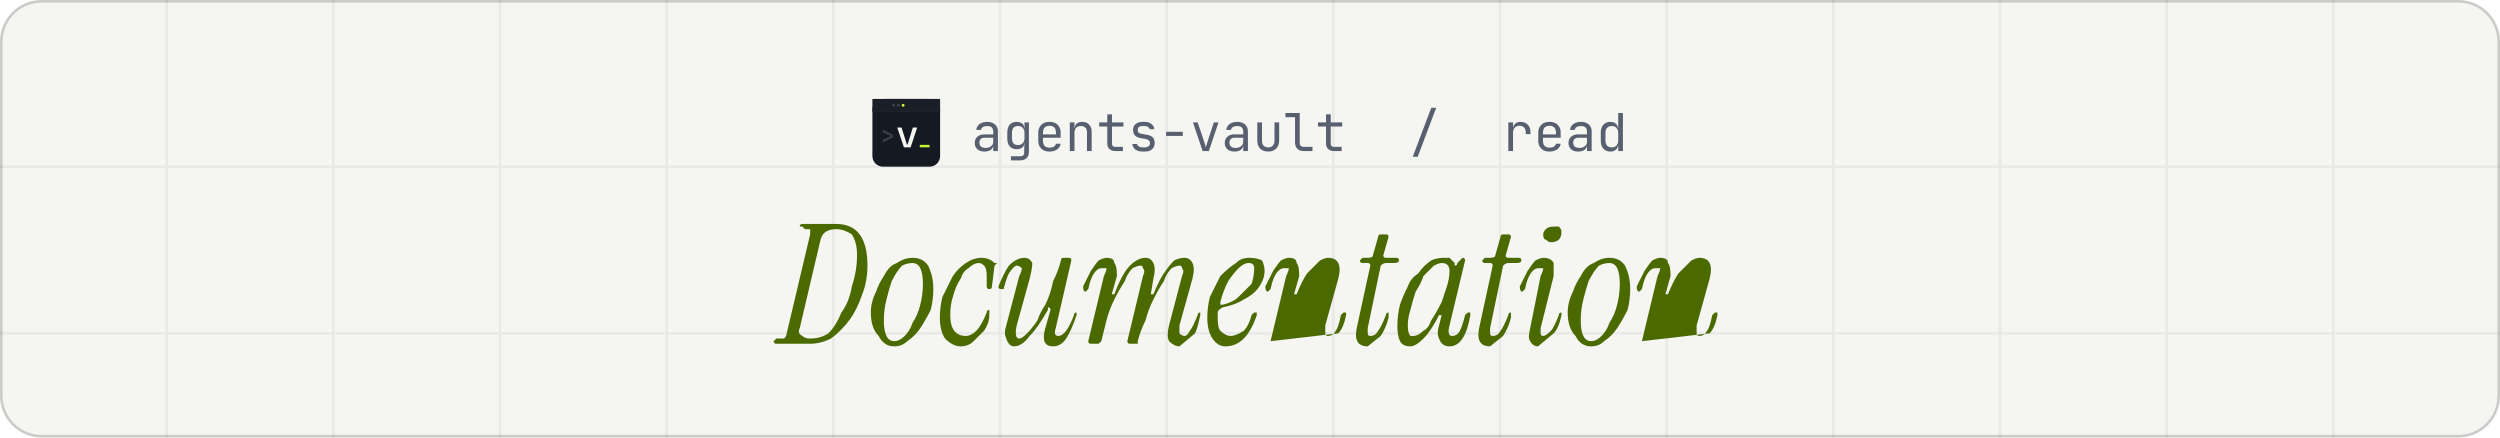
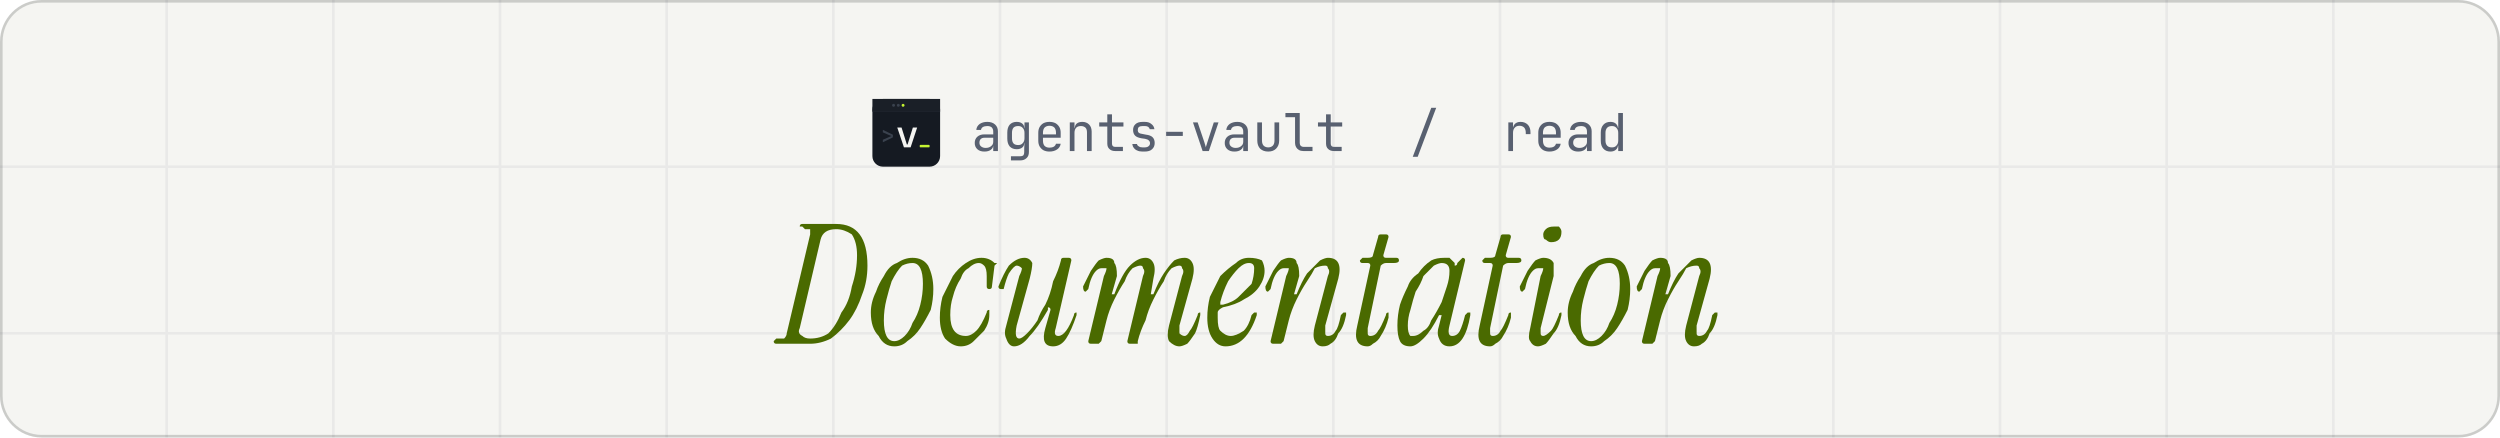
<svg xmlns="http://www.w3.org/2000/svg" width="960" height="168" viewBox="0 0 960 168" role="img" aria-label="Documentation">
  <defs>
    <radialGradient id="l" cx="0.5" cy="0" r="0.75">
      <stop offset="0" stop-color="#fff" stop-opacity="0" />
      <stop offset="1" stop-color="#fff" stop-opacity="0" />
    </radialGradient>
    <clipPath id="c">
      <rect width="960" height="168" rx="16" />
    </clipPath>
-     <path id="g0" d="M5 0.2Q3.3 0.2 2.3-0.7Q1.3-1.6 1.3-3.1Q1.3-4.6 2.3-5.5Q3.3-6.4 5-6.4L8.4-6.4L8.4-7.5Q8.4-8.5 7.8-9.1Q7.2-9.6 6.1-9.6Q5.1-9.6 4.4-9.2Q3.8-8.8 3.7-8.1L1.9-8.1Q2-9.5 3.2-10.4Q4.4-11.2 6.1-11.2Q8-11.2 9.1-10.2Q10.2-9.2 10.2-7.6L10.2 0L8.4 0L8.4-2.1L8.4-2.1Q8.3-1.1 7.5-0.5Q6.6 0.2 5 0.2M5.5-1.2Q6.8-1.2 7.6-1.9Q8.4-2.5 8.4-3.5L8.4-5.1L5-5.1Q4.1-5.1 3.6-4.6Q3.1-4.1 3.1-3.2Q3.1-2.3 3.7-1.7Q4.4-1.2 5.5-1.2" />
-     <path id="g1" d="M6.7 3.6L3.2 3.6L3.2 2L6.7 2Q7.6 2 8 1.6Q8.3 1.2 8.3 0.4L8.3-1L8.4-3L8.3-3Q8.3-2 7.6-1.4Q6.8-0.7 5.4-0.7Q3.7-0.7 2.7-1.8Q1.8-2.9 1.8-4.8L1.8-7.1Q1.8-9 2.7-10.1Q3.7-11.2 5.4-11.2Q6.8-11.2 7.6-10.5Q8.3-9.9 8.3-8.9L8.4-8.9L8.4-11L10.1-11L10.1 0.4Q10.1 1.9 9.2 2.7Q8.3 3.6 6.7 3.6M6-2.3Q7.1-2.3 7.7-3Q8.4-3.7 8.4-4.9L8.4-7Q8.4-8.2 7.7-8.9Q7.1-9.6 6-9.6Q4.8-9.6 4.2-9Q3.6-8.3 3.6-7L3.6-4.9Q3.6-3.6 4.2-2.9Q4.8-2.3 6-2.3" />
-     <path id="g2" d="M6 0.2Q4.7 0.2 3.7-0.3Q2.8-0.8 2.2-1.8Q1.7-2.7 1.7-4L1.7-7Q1.7-8.3 2.2-9.2Q2.8-10.2 3.7-10.7Q4.7-11.2 6-11.2Q7.3-11.2 8.3-10.7Q9.2-10.2 9.8-9.2Q10.3-8.3 10.3-7L10.3-5.1L3.5-5.1L3.5-4Q3.5-2.7 4.1-2Q4.8-1.3 6-1.3Q7-1.3 7.7-1.7Q8.3-2.1 8.5-2.8L10.3-2.8Q10.1-1.4 8.9-0.6Q7.7 0.2 6 0.2M3.5-6.4L8.5-6.4L8.5-7Q8.5-8.3 7.9-9Q7.2-9.7 6-9.7Q4.8-9.7 4.1-9Q3.5-8.3 3.5-7" />
-     <path id="g3" d="M3.6 0L1.8 0L1.8-11L3.6-11L3.6-8.9L3.7-8.9Q3.8-9.9 4.4-10.5Q5.2-11.2 6.6-11.2Q8.2-11.2 9.2-10.2Q10.2-9.2 10.2-7.4L10.2 0L8.4 0L8.4-7.2Q8.4-8.4 7.8-9Q7.1-9.6 6.1-9.6Q4.9-9.6 4.3-9Q3.6-8.3 3.6-7" />
-     <path id="g4" d="M10.2 0L7.2 0Q5.8 0 5-0.8Q4.2-1.5 4.2-2.9L4.2-9.4L1.1-9.4L1.1-11L4.2-11L4.2-14.1L6-14.1L6-11L10.4-11L10.4-9.4L6-9.4L6-2.9Q6-1.6 7.2-1.6L10.2-1.6" />
-     <path id="g5" d="M6.5 0.2L5.7 0.2Q4.5 0.2 3.7-0.2Q2.9-0.5 2.4-1.2Q1.9-1.8 1.8-2.7L3.6-2.7Q3.7-2.1 4.3-1.8Q4.8-1.4 5.7-1.4L6.5-1.4Q7.6-1.4 8.1-1.9Q8.6-2.3 8.6-3Q8.6-3.7 8.1-4.1Q7.7-4.5 6.7-4.7L5.3-4.9Q3.6-5.2 2.9-5.9Q2.1-6.7 2.1-8.1Q2.1-9.5 3-10.3Q3.9-11.2 5.8-11.2L6.6-11.2Q8.2-11.2 9.1-10.4Q10.1-9.7 10.3-8.4L8.5-8.4Q8.4-8.9 7.9-9.2Q7.4-9.6 6.6-9.6L5.8-9.6Q4.8-9.6 4.3-9.2Q3.9-8.8 3.9-8Q3.9-7.4 4.3-7Q4.7-6.7 5.5-6.6L7-6.3Q8.8-6.1 9.6-5.3Q10.4-4.5 10.4-3.1Q10.4-1.6 9.4-0.7Q8.5 0.2 6.5 0.2" />
-     <path id="g6" d="M9.2-5.8L2.8-5.8L2.8-7.4L9.2-7.4" />
-     <path id="g7" d="M7.2 0L4.8 0L1.1-11L2.9-11L5.4-3.6Q5.6-2.9 5.8-2.3Q6-1.7 6-1.4Q6.1-1.7 6.3-2.3Q6.5-2.9 6.7-3.6L9.1-11L10.9-11" />
-     <path id="g8" d="M6 0.2Q4.1 0.2 2.9-0.9Q1.8-2.1 1.8-4L1.8-11L3.6-11L3.6-4Q3.6-2.8 4.2-2.1Q4.9-1.4 6-1.4Q7.1-1.4 7.8-2.1Q8.4-2.8 8.4-4L8.4-11L10.2-11L10.2-4Q10.2-2.1 9-0.9Q7.9 0.2 6 0.2" />
-     <path id="g9" d="M11 0L7.5 0Q6.5 0 5.8-0.4Q5.1-0.8 4.7-1.5Q4.3-2.2 4.3-3.1L4.3-13L0.6-13L0.6-14.6L6.1-14.6L6.1-3.1Q6.1-2.4 6.5-2Q6.9-1.6 7.5-1.6L11-1.6" />
-     <path id="g11" d="M3.4 2.2L1.5 2.2L8.6-16.6L10.5-16.6" />
-     <path id="g12" d="M4 0L2.2 0L2.2-11L4-11L4-9Q4.2-9.8 4.6-10.3Q5.4-11.2 6.9-11.2Q8.6-11.2 9.7-10.1Q10.7-9 10.7-7.2L10.7-6.5L8.9-6.5L8.9-7Q8.9-8.3 8.3-9Q7.6-9.7 6.5-9.7Q5.3-9.7 4.7-9Q4-8.3 4-7" />
-     <path id="g13" d="M5.4 0.2Q3.7 0.2 2.7-0.9Q1.7-2 1.7-3.9L1.7-7.1Q1.7-9 2.7-10.1Q3.7-11.2 5.4-11.2Q6.7-11.2 7.5-10.5Q8.2-9.8 8.3-8.9L8.4-8.9L8.4-11.4L8.4-14.6L10.2-14.6L10.2 0L8.4 0L8.4-2.1L8.3-2.1Q8.2-1.1 7.5-0.5Q6.7 0.2 5.4 0.2M6-1.4Q7.1-1.4 7.7-2.1Q8.4-2.8 8.4-4L8.4-7Q8.4-8.2 7.7-8.9Q7.1-9.6 6-9.6Q4.8-9.6 4.2-9Q3.5-8.3 3.5-7L3.5-4Q3.5-2.7 4.2-2Q4.8-1.4 6-1.4" />
-     <path id="g14" d="M12 0L-1 0Q-2 0-2-1Q-2-1-1-2L0-2Q2-2 2-2Q3-3 3-4L12-42Q12-43 12-44Q11-44 10-44L9-45Q8-45 8-45Q8-46 9-46L22-46Q28-46 31-42Q34-38 34-30Q34-24 32-19Q30-13 27-9Q24-5 20-2Q16 0 12 0M12-2Q16-2 19-4Q22-7 24-12Q27-16 28-22Q30-28 30-34Q30-39 28-42Q25-44 22-44Q17-44 16-40L8-6Q7-4 9-3Q10-2 12-2" />
-     <path id="g15" d="M10 1Q6 1 4-3Q1-6 1-12Q1-16 3-20Q4-23 6-26Q8-30 11-31Q14-33 17-33Q21-33 23-30Q25-26 25-21Q25-17 24-13Q22-9 20-6Q18-3 15-1Q13 1 10 1M10-1Q12-1 14-3Q16-5 17-8Q19-11 20-15Q21-19 21-23Q21-31 17-31Q15-31 13-30Q11-28 9-24Q8-21 7-17Q6-13 6-9Q6-1 10-1" />
-     <path id="g16" d="M9 1Q6 1 3-2Q1-5 1-10Q1-14 2-18Q4-22 6-26Q8-29 11-31Q14-33 17-33Q20-33 22-31Q22-31 23-31Q23-31 22-30L21-22Q21-21 20-21Q19-21 19-22L19-26Q19-29 18-30Q17-31 16-31Q14-31 12-29Q10-28 9-25Q7-22 6-18Q5-15 5-11Q5-3 11-3Q13-3 15-5Q17-7 19-12Q19-13 20-13Q20-13 20-13Q20-12 20-11Q20-8 18-5Q16-3 14-1Q12 1 9 1" />
-     <path id="g17" d="M7 1Q5 1 4-2Q3-4 4-7L9-26Q10-28 10-29Q9-30 8-30Q7-30 5-27Q4-25 3-21Q3-21 2-21Q1-21 1-22Q3-27 5-30Q8-33 11-33Q13-33 14-31Q14-29 13-25L8-7Q7-2 9-2Q10-2 12-4Q14-6 16-9Q17-12 19-15Q21-19 22-24Q24-28 25-32Q25-33 26-33L28-33Q29-33 29-32L23-6Q22-3 24-3Q27-3 30-11Q30-12 31-12Q31-12 31-12Q31-11 31-11Q29-5 27-2Q25 1 22 1Q17 1 19-6L21-13Q21-14 20-14Q20-14 20-13Q16-6 13-3Q10 1 7 1" />
-     <path id="g18" d="M38 1Q36 1 34-1Q33-3 34-7L39-26Q40-28 39-29Q39-30 38-30Q37-30 35-29Q33-27 32-24Q30-21 28-17Q26-13 25-9Q23-5 22-1Q22 0 22 0L19 0Q18 0 18-1L24-26Q25-28 24-29Q24-30 23-30Q22-30 20-29Q18-27 17-24Q15-21 13-17Q11-13 10-9Q9-5 8-1Q7 0 7 0L4 0Q3 0 3-1L9-26Q10-28 10-29Q9-29 8-29Q7-29 6-28Q4-26 3-21Q2-20 2-20Q1-20 1-22Q3-26 4-28Q6-31 7-32Q9-33 10-33Q13-33 13-31Q14-30 14-26L12-19Q12-19 12-19Q12-19 13-19Q16-27 19-30Q22-33 25-33Q27-33 28-31Q29-29 28-25L27-19Q27-19 27-19Q27-19 28-19Q30-24 32-27Q34-30 36-32Q38-33 40-33Q42-33 43-31Q44-29 43-25L38-7Q38-5 38-4Q39-3 40-3Q41-3 42-5Q43-6 45-11Q45-12 46-12Q46-12 46-12Q46-11 46-11Q45-6 44-4Q42-1 410Q39 1 38 1" />
-     <path id="g19" d="M8 1Q5 1 3-2Q1-5 1-10Q1-14 2-18Q4-22 6-26Q9-29 12-31Q14-33 17-33Q20-33 22-32Q23-30 23-28Q23-25 21-22Q19-19 15-17Q12-15 7-14Q5-13 5-12Q5-12 5-11Q5-11 5-10Q5-6 6-5Q8-3 10-3Q12-3 15-5Q17-7 18-11Q19-12 19-12Q20-12 20-12Q20-11 20-11Q18-5 15-2Q12 1 8 1M6-16Q6-16 6-15Q6-15 7-15Q11-16 13-18Q16-21 18-23Q19-26 19-29Q19-31 17-31Q15-31 13-29Q11-27 9-24Q7-20 6-16" />
-     <path id="g20" d="M3-1L9-26Q10-28 10-29Q9-29 8-29Q7-29 6-28Q4-26 3-21Q2-20 2-20Q1-20 1-22Q3-26 4-28Q6-31 7-32Q9-33 10-33Q13-33 13-31Q14-30 14-26L12-19Q12-19 12-19Q12-19 13-19Q15-24 17-27Q20-30 22-32Q24-33 25-33Q28-33 29-31Q30-29 29-25L24-7Q24-5 24-4Q24-3 25-3Q27-3 28-5Q29-6 30-11Q31-12 31-12Q32-12 32-12Q32-11 32-11Q31-6 29-4Q28-1 260Q25 1 23 1Q21 1 20-1Q19-3 20-7L25-26Q26-28 25-29Q25-30 24-30Q22-30 20-29Q19-27 17-24Q15-21 13-17Q11-13 10-9Q9-5 8-1Q7 0 7 0L4 0Q3 0 3-1" />
-     <path id="g21" d="M7 1Q4 1 3-1Q2-3 3-7L8-30Q8-31 7-31L5-31Q4-31 4-32Q4-32 4-32Q5-33 5-33L7-33Q9-33 9-34L11-41Q11-42 12-42L14-42Q15-42 15-41L13-34Q13-33 14-33L18-33Q19-33 19-32Q19-31 17-31L14-31Q13-31 12-30L7-6Q7-5 7-4Q7-3 8-3Q10-3 11-5Q12-6 14-11Q14-12 15-12Q15-12 15-12Q15-11 15-10Q14-6 12-3Q11-1 90Q8 1 7 1" />
-     <path id="g22" d="M6 1Q3 1 2-1Q1-3 1-7Q1-11 2-15Q3-18 5-22Q6-25 9-27Q11-30 14-32Q16-33 19-33Q20-33 21-33Q22-32 23-31Q23-30 23-30Q24-30 24-31Q25-32 25-32Q26-33 26-33Q27-33 27-32L21-7Q20-3 22-3Q24-3 25-5Q26-7 27-11Q28-12 28-12Q29-12 29-12Q29-11 29-11Q28-5 26-2Q24 1 21 1Q18 1 17-2Q16-4 17-7L18-11Q18-11 18-11Q17-11 17-11Q14-5 11-2Q8 1 6 1M7-3Q9-3 11-5Q13-6 14-9Q16-12 18-16Q19-19 20-22Q21-25 21-28Q21-31 18-31Q17-31 15-30Q13-28 11-26Q10-23 8-20Q7-17 6-13Q5-10 5-7Q5-4 6-3Q6-3 7-3" />
-     <path id="g23" d="M13-39Q12-39 11-40Q10-40 10-42Q10-43 11-44Q12-45 14-45Q15-45 16-45Q17-44 17-43Q17-41 16-40Q15-39 13-39M8 1Q6 1 5-1Q4-2 5-6L9-26Q10-28 10-29Q9-29 8-29Q7-29 6-28Q4-26 3-21Q2-20 2-20Q1-20 1-22Q3-26 4-28Q6-31 7-32Q9-33 10-33Q13-33 14-31Q14-30 14-26L9-6Q9-5 9-4Q9-3 10-3Q11-3 13-5Q14-6 16-11Q16-12 17-12Q17-12 17-11Q16-6 14-4Q12-1 110Q9 1 8 1" />
+     <path id="g0" d="M5.0 0.2L5.0 0.2Q3.3 0.2 2.3-0.7Q1.3-1.6 1.3-3.1L1.3-3.1Q1.3-4.6 2.3-5.5Q3.3-6.4 5-6.4L5-6.4L8.4-6.4L8.4-7.5Q8.4-8.5 7.8-9.1Q7.2-9.6 6.1-9.6L6.1-9.6Q5.1-9.6 4.4-9.2Q3.8-8.8 3.7-8.1L3.7-8.1L1.9-8.1Q2.0-9.5 3.2-10.4Q4.4-11.2 6.1-11.2L6.1-11.2Q8-11.2 9.1-10.2Q10.2-9.2 10.2-7.6L10.2-7.6L10.2 0L8.4 0L8.4-2.1L8.4-2.1Q8.3-1.1 7.5-0.5L7.5-0.5Q6.6 0.2 5.0 0.2ZM5.5-1.2L5.5-1.2Q6.8-1.2 7.6-1.9Q8.4-2.5 8.4-3.5L8.4-3.5L8.4-5.1L5.0-5.1Q4.1-5.1 3.6-4.6Q3.1-4.1 3.1-3.2L3.1-3.2Q3.1-2.3 3.7-1.8Q4.4-1.2 5.5-1.2Z" />
+     <path id="g1" d="M6.7 3.6L3.2 3.6L3.2 2.0L6.7 2.0Q7.6 2.0 8.0 1.6Q8.3 1.2 8.3 0.4L8.3 0.4L8.3-1L8.4-3L8.3-3Q8.3-2.0 7.6-1.4L7.6-1.4Q6.8-0.7 5.4-0.7L5.4-0.7Q3.7-0.7 2.7-1.8Q1.8-2.9 1.8-4.8L1.8-4.8L1.8-7.1Q1.8-9 2.7-10.1Q3.7-11.2 5.4-11.2L5.4-11.2Q6.8-11.2 7.6-10.5L7.6-10.5Q8.3-9.9 8.3-8.9L8.3-8.9L8.4-8.9L8.4-11L10.1-11L10.1 0.4Q10.1 1.9 9.2 2.7Q8.3 3.6 6.7 3.6L6.7 3.6ZM6.0-2.3L6.0-2.3Q7.1-2.3 7.7-3.0Q8.4-3.7 8.4-4.9L8.4-4.9L8.4-7Q8.4-8.2 7.7-8.9Q7.1-9.6 6.0-9.6L6.0-9.6Q4.8-9.6 4.2-9.0Q3.6-8.3 3.6-7L3.6-7L3.6-4.9Q3.6-3.6 4.2-2.9Q4.8-2.3 6.0-2.3Z" />
+     <path id="g2" d="M6 0.2L6 0.2Q4.7 0.2 3.7-0.3Q2.8-0.8 2.2-1.8Q1.7-2.7 1.7-4L1.7-4L1.7-7Q1.7-8.3 2.2-9.2Q2.8-10.2 3.7-10.7Q4.7-11.2 6-11.2Q7.3-11.2 8.3-10.7Q9.2-10.2 9.8-9.2Q10.3-8.3 10.3-7L10.3-7L10.3-5.1L3.5-5.1L3.5-4Q3.5-2.7 4.1-2.0Q4.8-1.3 6-1.3L6-1.3Q7.0-1.3 7.7-1.7Q8.3-2.1 8.5-2.8L8.5-2.8L10.3-2.8Q10.1-1.4 8.9-0.6Q7.7 0.2 6 0.2ZM3.5-6.4L8.5-6.4L8.5-7Q8.5-8.3 7.9-9Q7.2-9.7 6-9.7L6-9.7Q4.8-9.7 4.1-9Q3.5-8.3 3.5-7L3.5-7L3.5-6.4Z" />
+     <path id="g3" d="M3.6 0L1.8 0L1.8-11L3.6-11L3.6-8.9L3.7-8.9Q3.8-9.9 4.4-10.5L4.4-10.5Q5.2-11.2 6.6-11.2L6.6-11.2Q8.2-11.2 9.2-10.2Q10.2-9.2 10.2-7.4L10.2-7.4L10.2 0L8.4 0L8.4-7.2Q8.4-8.4 7.8-9.0Q7.1-9.6 6.1-9.6L6.1-9.6Q4.9-9.6 4.3-9.0Q3.6-8.3 3.6-7L3.6-7L3.6 0Z" />
+     <path id="g4" d="M10.2 0L7.2 0Q5.8 0 5.0-0.8Q4.2-1.5 4.2-2.9L4.2-2.9L4.2-9.4L1.1-9.4L1.1-11L4.2-11L4.2-14.1L6-14.1L6-11L10.4-11L10.4-9.4L6-9.4L6-2.9Q6-1.6 7.2-1.6L7.2-1.6L10.2-1.6L10.2 0Z" />
+     <path id="g5" d="M6.5 0.2L5.7 0.2Q4.5 0.2 3.7-0.2Q2.9-0.5 2.4-1.2Q1.9-1.8 1.8-2.7L1.8-2.7L3.6-2.7Q3.7-2.1 4.3-1.8Q4.8-1.4 5.7-1.4L5.7-1.4L6.5-1.4Q7.6-1.4 8.1-1.9Q8.6-2.3 8.6-3.0L8.6-3.0Q8.6-3.7 8.1-4.1Q7.7-4.5 6.7-4.7L6.7-4.7L5.3-4.9Q3.6-5.2 2.9-5.9Q2.1-6.7 2.1-8.1L2.1-8.1Q2.1-9.5 3-10.3Q3.9-11.2 5.8-11.2L5.8-11.2L6.6-11.2Q8.2-11.2 9.1-10.4Q10.1-9.7 10.3-8.4L10.3-8.4L8.5-8.4Q8.4-8.9 7.9-9.3Q7.4-9.6 6.6-9.6L6.6-9.6L5.8-9.6Q4.8-9.6 4.3-9.2Q3.9-8.8 3.9-8.0L3.9-8.0Q3.9-7.4 4.3-7.0Q4.7-6.7 5.5-6.6L5.5-6.6L7-6.3Q8.8-6.1 9.6-5.3Q10.4-4.5 10.4-3.1L10.4-3.1Q10.4-1.6 9.4-0.7Q8.5 0.2 6.5 0.2L6.5 0.2Z" />
+     <path id="g6" d="M9.2-5.8L2.8-5.8L2.8-7.4L9.2-7.4L9.2-5.8Z" />
+     <path id="g7" d="M7.2 0L4.8 0L1.1-11L2.9-11L5.4-3.6Q5.6-2.9 5.8-2.3Q6.0-1.7 6.0-1.4L6.0-1.4Q6.1-1.7 6.3-2.3Q6.5-2.9 6.7-3.6L6.7-3.6L9.1-11L10.9-11L7.2 0Z" />
+     <path id="g8" d="M6.0 0.2L6.0 0.2Q4.1 0.2 2.9-0.9Q1.8-2.1 1.8-4L1.8-4L1.8-11L3.6-11L3.6-4Q3.6-2.8 4.2-2.1Q4.9-1.4 6.0-1.4L6.0-1.4Q7.1-1.4 7.8-2.1Q8.4-2.8 8.4-4L8.4-4L8.4-11L10.2-11L10.2-4Q10.2-2.1 9.0-0.9Q7.9 0.2 6.0 0.2Z" />
+     <path id="g9" d="M11 0L7.5 0Q6.5 0 5.8-0.4Q5.1-0.8 4.7-1.5Q4.3-2.2 4.3-3.1L4.3-3.1L4.3-13.0L0.6-13.0L0.6-14.6L6.1-14.6L6.1-3.1Q6.1-2.4 6.5-2.0Q6.9-1.6 7.5-1.6L7.5-1.6L11-1.6L11 0Z" />
+     <path id="g11" d="M3.4 2.2L1.5 2.2L8.6-16.6L10.5-16.6L3.4 2.2Z" />
+     <path id="g12" d="M4.0 0L2.2 0L2.2-11L4.0-11L4.0-9.0Q4.2-9.8 4.6-10.3L4.6-10.3Q5.4-11.2 6.9-11.2L6.9-11.2Q8.6-11.2 9.7-10.1Q10.7-9.0 10.7-7.2L10.7-7.2L10.7-6.5L8.9-6.5L8.9-7Q8.9-8.3 8.3-9.0Q7.6-9.7 6.5-9.7L6.5-9.7Q5.3-9.7 4.7-9.0Q4.0-8.3 4.0-7L4.0-7L4.0 0Z" />
+     <path id="g13" d="M5.4 0.2L5.4 0.2Q3.7 0.2 2.7-0.9Q1.7-2 1.7-3.9L1.7-3.9L1.7-7.1Q1.7-9 2.7-10.1Q3.7-11.2 5.4-11.2L5.4-11.2Q6.7-11.2 7.5-10.5L7.5-10.5Q8.2-9.8 8.3-8.9L8.3-8.9L8.4-8.9L8.4-11.4L8.4-14.6L10.2-14.6L10.2 0L8.4 0L8.4-2.1L8.3-2.1Q8.2-1.1 7.5-0.5L7.5-0.5Q6.7 0.2 5.4 0.2ZM6.0-1.4L6.0-1.4Q7.1-1.4 7.7-2.1Q8.4-2.8 8.4-4L8.4-4L8.4-7Q8.4-8.2 7.7-8.9Q7.1-9.6 6.0-9.6L6.0-9.6Q4.8-9.6 4.2-9.0Q3.5-8.3 3.5-7L3.5-7L3.5-4Q3.5-2.7 4.2-2.0Q4.8-1.4 6.0-1.4Z" />
+     <path id="g14" d="M12 0L-1 0Q-2 0-2-1L-2-1Q-2-1-1-2L-1-2L0-2Q2-2 2-2Q3-3 3-4L3-4L12-42Q12-43 12-44Q11-44 10-44L10-44L9-45Q8-45 8-45L8-45Q8-46 9-46L9-46L22-46Q28-46 31-42Q34-38 34-30L34-30Q34-24 32-19Q30-13 27-9Q24-5 20-2Q16 0 12 0L12 0ZM12-2L12-2Q16-2 19-4Q22-7 24-12Q27-16 28-22Q30-28 30-34L30-34Q30-39 28-42Q25-44 22-44L22-44Q17-44 16-40L16-40L8-6Q7-4 9-3Q10-2 12-2Z" />
+     <path id="g15" d="M10 1L10 1Q6 1 4-3Q1-6 1-12L1-12Q1-16 3-20Q4-23 6-26Q8-30 11-31Q14-33 17-33L17-33Q21-33 23-30Q25-26 25-21L25-21Q25-17 24-13Q22-9 20-6Q18-3 15-1Q13 1 10 1ZM10-1L10-1Q12-1 14-3Q16-5 17-8Q19-11 20-15Q21-19 21-23L21-23Q21-31 17-31L17-31Q15-31 13-30Q11-28 9-24Q8-21 7-17Q6-13 6-9L6-9Q6-1 10-1Z" />
+     <path id="g16" d="M9 1L9 1Q6 1 3-2Q1-5 1-10L1-10Q1-14 2-18Q4-22 6-26Q8-29 11-31Q14-33 17-33L17-33Q20-33 22-31L22-31Q22-31 23-31Q23-31 22-30L22-30L21-22Q21-21 20-21L20-21Q19-21 19-22L19-22L19-26Q19-29 18-30Q17-31 16-31L16-31Q14-31 12-29Q10-28 9-25Q7-22 6-18Q5-15 5-11L5-11Q5-3 11-3L11-3Q13-3 15-5Q17-7 19-12L19-12Q19-13 20-13L20-13Q20-13 20-13Q20-12 20-11L20-11Q20-8 18-5Q16-3 14-1Q12 1 9 1Z" />
+     <path id="g17" d="M7 1L7 1Q5 1 4-2Q3-4 4-7L4-7L9-26Q10-28 10-29Q9-30 8-30L8-30Q7-30 5-27Q4-25 3-21L3-21Q3-21 2-21L2-21Q1-21 1-22L1-22Q3-27 5-30Q8-33 11-33L11-33Q13-33 14-31Q14-29 13-25L13-25L8-7Q7-2 9-2L9-2Q10-2 12-4Q14-6 16-9Q17-12 19-15Q21-19 22-24Q24-28 25-32L25-32Q25-33 26-33L26-33L28-33Q29-33 29-32L29-32L23-6Q22-3 24-3L24-3Q27-3 30-11L30-11Q30-12 31-12L31-12Q31-12 31-12Q31-11 31-11L31-11Q29-5 27-2Q25 1 22 1L22 1Q17 1 19-6L19-6L21-13Q21-14 20-14Q20-14 20-13L20-13Q16-6 13-3Q10 1 7 1Z" />
+     <path id="g18" d="M38 1L38 1Q36 1 34-1Q33-3 34-7L34-7L39-26Q40-28 39-29Q39-30 38-30L38-30Q37-30 35-29Q33-27 32-24Q30-21 28-17Q26-13 25-9Q23-5 22-1L22-1Q22 0 22 0L22 0L19 0Q18 0 18-1L18-1L24-26Q25-28 24-29Q24-30 23-30L23-30Q22-30 20-29Q18-27 17-24Q15-21 13-17Q11-13 10-9Q9-5 8-1L8-1Q7 0 7 0L7 0L4 0Q3 0 3-1L3-1L9-26Q10-28 10-29Q9-29 8-29L8-29Q7-29 6-28Q4-26 3-21L3-21Q2-20 2-20L2-20Q1-20 1-22L1-22Q3-26 4-28Q6-31 7-32Q9-33 10-33L10-33Q13-33 13-31Q14-30 14-26L14-26L12-19Q12-19 12-19Q12-19 13-19L13-19Q16-27 19-30Q22-33 25-33L25-33Q27-33 28-31Q29-29 28-25L28-25L27-19Q27-19 27-19Q27-19 28-19L28-19Q30-24 32-27Q34-30 36-32Q38-33 40-33L40-33Q42-33 43-31Q44-29 43-25L43-25L38-7Q38-5 38-4Q39-3 40-3L40-3Q41-3 42-5Q43-6 45-11L45-11Q45-12 46-12L46-12Q46-12 46-12Q46-11 46-11L46-11Q45-6 44-4Q42-1 41-0Q39 1 38 1Z" />
+     <path id="g19" d="M8 1L8 1Q5 1 3-2Q1-5 1-10L1-10Q1-14 2-18Q4-22 6-26Q9-29 12-31Q14-33 17-33L17-33Q20-33 22-32Q23-30 23-28L23-28Q23-25 21-22Q19-19 15-17Q12-15 7-14L7-14Q5-13 5-12L5-12Q5-12 5-11Q5-11 5-10L5-10Q5-6 6-5Q8-3 10-3L10-3Q12-3 15-5Q17-7 18-11L18-11Q19-12 19-12L19-12Q20-12 20-12Q20-11 20-11L20-11Q18-5 15-2Q12 1 8 1ZM6-16L6-16Q6-16 6-15Q6-15 7-15L7-15Q11-16 13-18Q16-21 18-23Q19-26 19-29L19-29Q19-31 17-31L17-31Q15-31 13-29Q11-27 9-24Q7-20 6-16Z" />
+     <path id="g20" d="M3-1L3-1L9-26Q10-28 10-29Q9-29 8-29L8-29Q7-29 6-28Q4-26 3-21L3-21Q2-20 2-20L2-20Q1-20 1-22L1-22Q3-26 4-28Q6-31 7-32Q9-33 10-33L10-33Q13-33 13-31Q14-30 14-26L14-26L12-19Q12-19 12-19Q12-19 13-19L13-19Q15-24 17-27Q20-30 22-32Q24-33 25-33L25-33Q28-33 29-31Q30-29 29-25L29-25L24-7Q24-5 24-4Q24-3 25-3L25-3Q27-3 28-5Q29-6 30-11L30-11Q31-12 31-12L31-12Q32-12 32-12Q32-11 32-11L32-11Q31-6 29-4Q28-1 26-0Q25 1 23 1L23 1Q21 1 20-1Q19-3 20-7L20-7L25-26Q26-28 25-29Q25-30 24-30L24-30Q22-30 20-29Q19-27 17-24Q15-21 13-17Q11-13 10-9Q9-5 8-1L8-1Q7 0 7 0L7 0L4 0Q3 0 3-1Z" />
+     <path id="g21" d="M7 1L7 1Q4 1 3-1Q2-3 3-7L3-7L8-30Q8-31 7-31L7-31L5-31Q4-31 4-32L4-32Q4-32 4-32Q5-33 5-33L5-33L7-33Q9-33 9-34L9-34L11-41Q11-42 12-42L12-42L14-42Q15-42 15-41L15-41L13-34Q13-33 14-33L14-33L18-33Q19-33 19-32L19-32Q19-31 17-31L17-31L14-31Q13-31 12-30L12-30L7-6Q7-5 7-4Q7-3 8-3L8-3Q10-3 11-5Q12-6 14-11L14-11Q14-12 15-12L15-12Q15-12 15-12Q15-11 15-10L15-10Q14-6 12-3Q11-1 9-0Q8 1 7 1Z" />
+     <path id="g22" d="M6 1L6 1Q3 1 2-1Q1-3 1-7L1-7Q1-11 2-15Q3-18 5-22Q6-25 9-27Q11-30 14-32Q16-33 19-33L19-33Q20-33 21-33Q22-32 23-31L23-31Q23-30 23-30L23-30Q24-30 24-31L24-31Q25-32 25-32Q26-33 26-33L26-33Q27-33 27-32L27-32L21-7Q20-3 22-3L22-3Q24-3 25-5Q26-7 27-11L27-11Q28-12 28-12L28-12Q29-12 29-12Q29-11 29-11L29-11Q28-5 26-2Q24 1 21 1L21 1Q18 1 17-2Q16-4 17-7L17-7L18-11Q18-11 18-11Q17-11 17-11L17-11Q14-5 11-2Q8 1 6 1ZM7-3L7-3Q9-3 11-5Q13-6 14-9Q16-12 18-16Q19-19 20-22Q21-25 21-28L21-28Q21-31 18-31L18-31Q17-31 15-30Q13-28 11-26Q10-23 8-20Q7-17 6-13Q5-10 5-7L5-7Q5-4 6-3Q6-3 7-3Z" />
+     <path id="g23" d="M13-39L13-39Q12-39 11-40Q10-40 10-42L10-42Q10-43 11-44Q12-45 14-45L14-45Q15-45 16-45Q17-44 17-43L17-43Q17-41 16-40Q15-39 13-39ZM8 1L8 1Q6 1 5-1Q4-2 5-6L5-6L9-26Q10-28 10-29Q9-29 8-29L8-29Q7-29 6-28Q4-26 3-21L3-21Q2-20 2-20L2-20Q1-20 1-22L1-22Q3-26 4-28Q6-31 7-32Q9-33 10-33L10-33Q13-33 14-31Q14-30 14-26L14-26L9-6Q9-5 9-4Q9-3 10-3L10-3Q11-3 13-5Q14-6 16-11L16-11Q16-12 17-12L17-12Q17-12 17-11L17-11Q16-6 14-4Q12-1 11-0Q9 1 8 1Z" />
  </defs>
  <g clip-path="url(#c)">
    <rect width="960" height="168" fill="#f5f5f2" />
    <path d="M64 0V168M128 0V168M192 0V168M256 0V168M320 0V168M384 0V168M448 0V168M512 0V168M576 0V168M640 0V168M704 0V168M768 0V168M832 0V168M896 0V168M0 64H960M0 128H960" stroke="#0e1116" stroke-opacity="0.05" fill="none" />
    <g transform="translate(335 38) scale(0.02539062)">
      <rect width="1024" height="1024" rx="160" fill="#151a22" />
      <rect width="1024" height="190" fill="#1a1f27" />
      <rect y="190" width="1024" height="4" fill="#2a313c" />
      <circle cx="320" cy="96" r="22" fill="#3a424e" />
      <circle cx="392" cy="96" r="22" fill="#3a424e" />
      <circle cx="464" cy="96" r="22" fill="#c6f432" />
      <path d="M158 467L310 541V581L158 655V617L287 561L158 505Z" fill="#3a424e" />
      <path d="M376 432H441L521 688H532L612 432H677L578 732H477Z" fill="#f5f5f2" />
      <rect x="716" y="694.5" width="149" height="37.5" rx="9" fill="#c6f432" />
    </g>
    <g fill="#586070">
      <use href="#g0" x="373" y="58" />
      <use href="#g1" x="385" y="58" />
      <use href="#g2" x="397" y="58" />
      <use href="#g3" x="409" y="58" />
      <use href="#g4" x="421" y="58" />
      <use href="#g5" x="433" y="58" />
      <use href="#g6" x="445" y="58" />
      <use href="#g7" x="457" y="58" />
      <use href="#g0" x="469" y="58" />
      <use href="#g8" x="481" y="58" />
      <use href="#g9" x="493" y="58" />
      <use href="#g4" x="505" y="58" />
      <use href="#g11" x="541" y="58" />
      <use href="#g12" x="577" y="58" />
      <use href="#g2" x="589" y="58" />
      <use href="#g0" x="601" y="58" />
      <use href="#g13" x="613" y="58" />
    </g>
    <g fill="#0e1116" />
    <g fill="#4a6a00">
      <use href="#g14" x="299.1" y="132" />
      <use href="#g15" x="333.4" y="132" />
      <use href="#g16" x="359.9" y="132" />
      <use href="#g17" x="382.4" y="132" />
      <use href="#g18" x="414.9" y="132" />
      <use href="#g19" x="462.6" y="132" />
      <use href="#g20" x="484.9" y="132" />
      <use href="#g21" x="518.2" y="132" />
      <use href="#g22" x="535.6" y="132" />
      <use href="#g21" x="565.2" y="132" />
      <use href="#g23" x="582.6" y="132" />
      <use href="#g15" x="601" y="132" />
      <use href="#g20" x="627.5" y="132" />
    </g>
  </g>
  <rect x="0.5" y="0.5" width="959" height="167" rx="15.5" fill="none" stroke="#0e1116" stroke-opacity="0.18" />
</svg>
